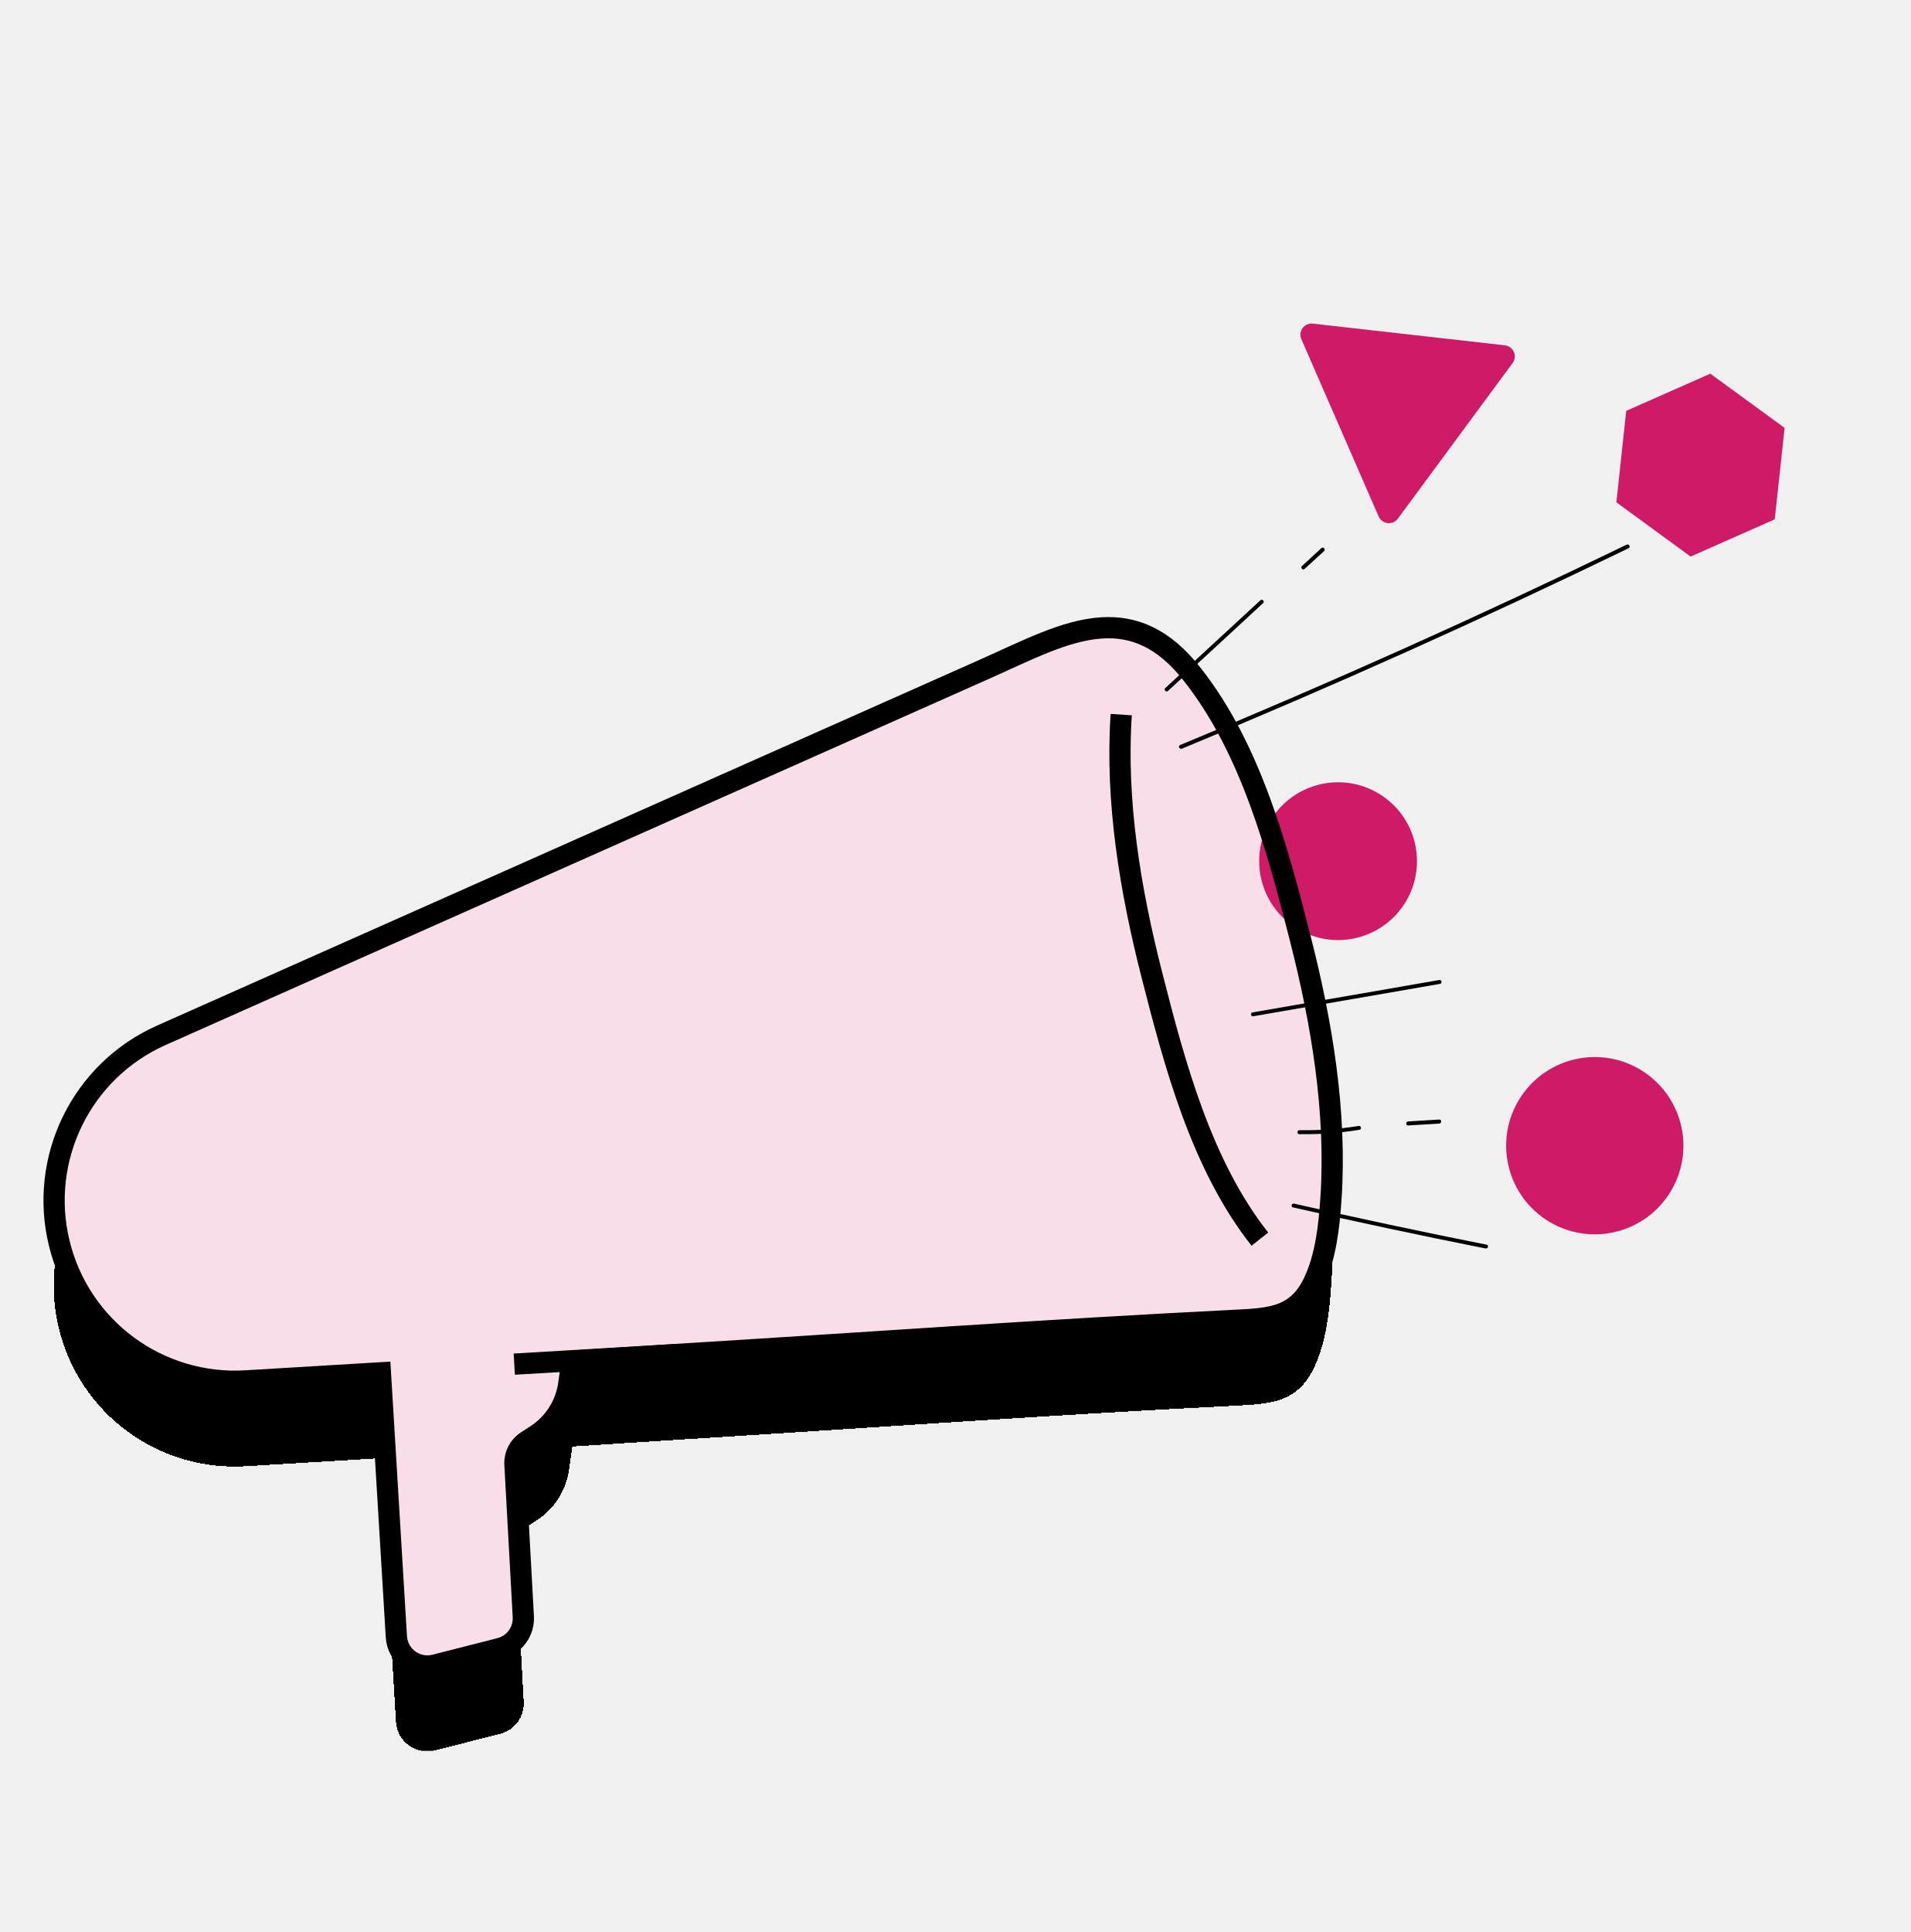
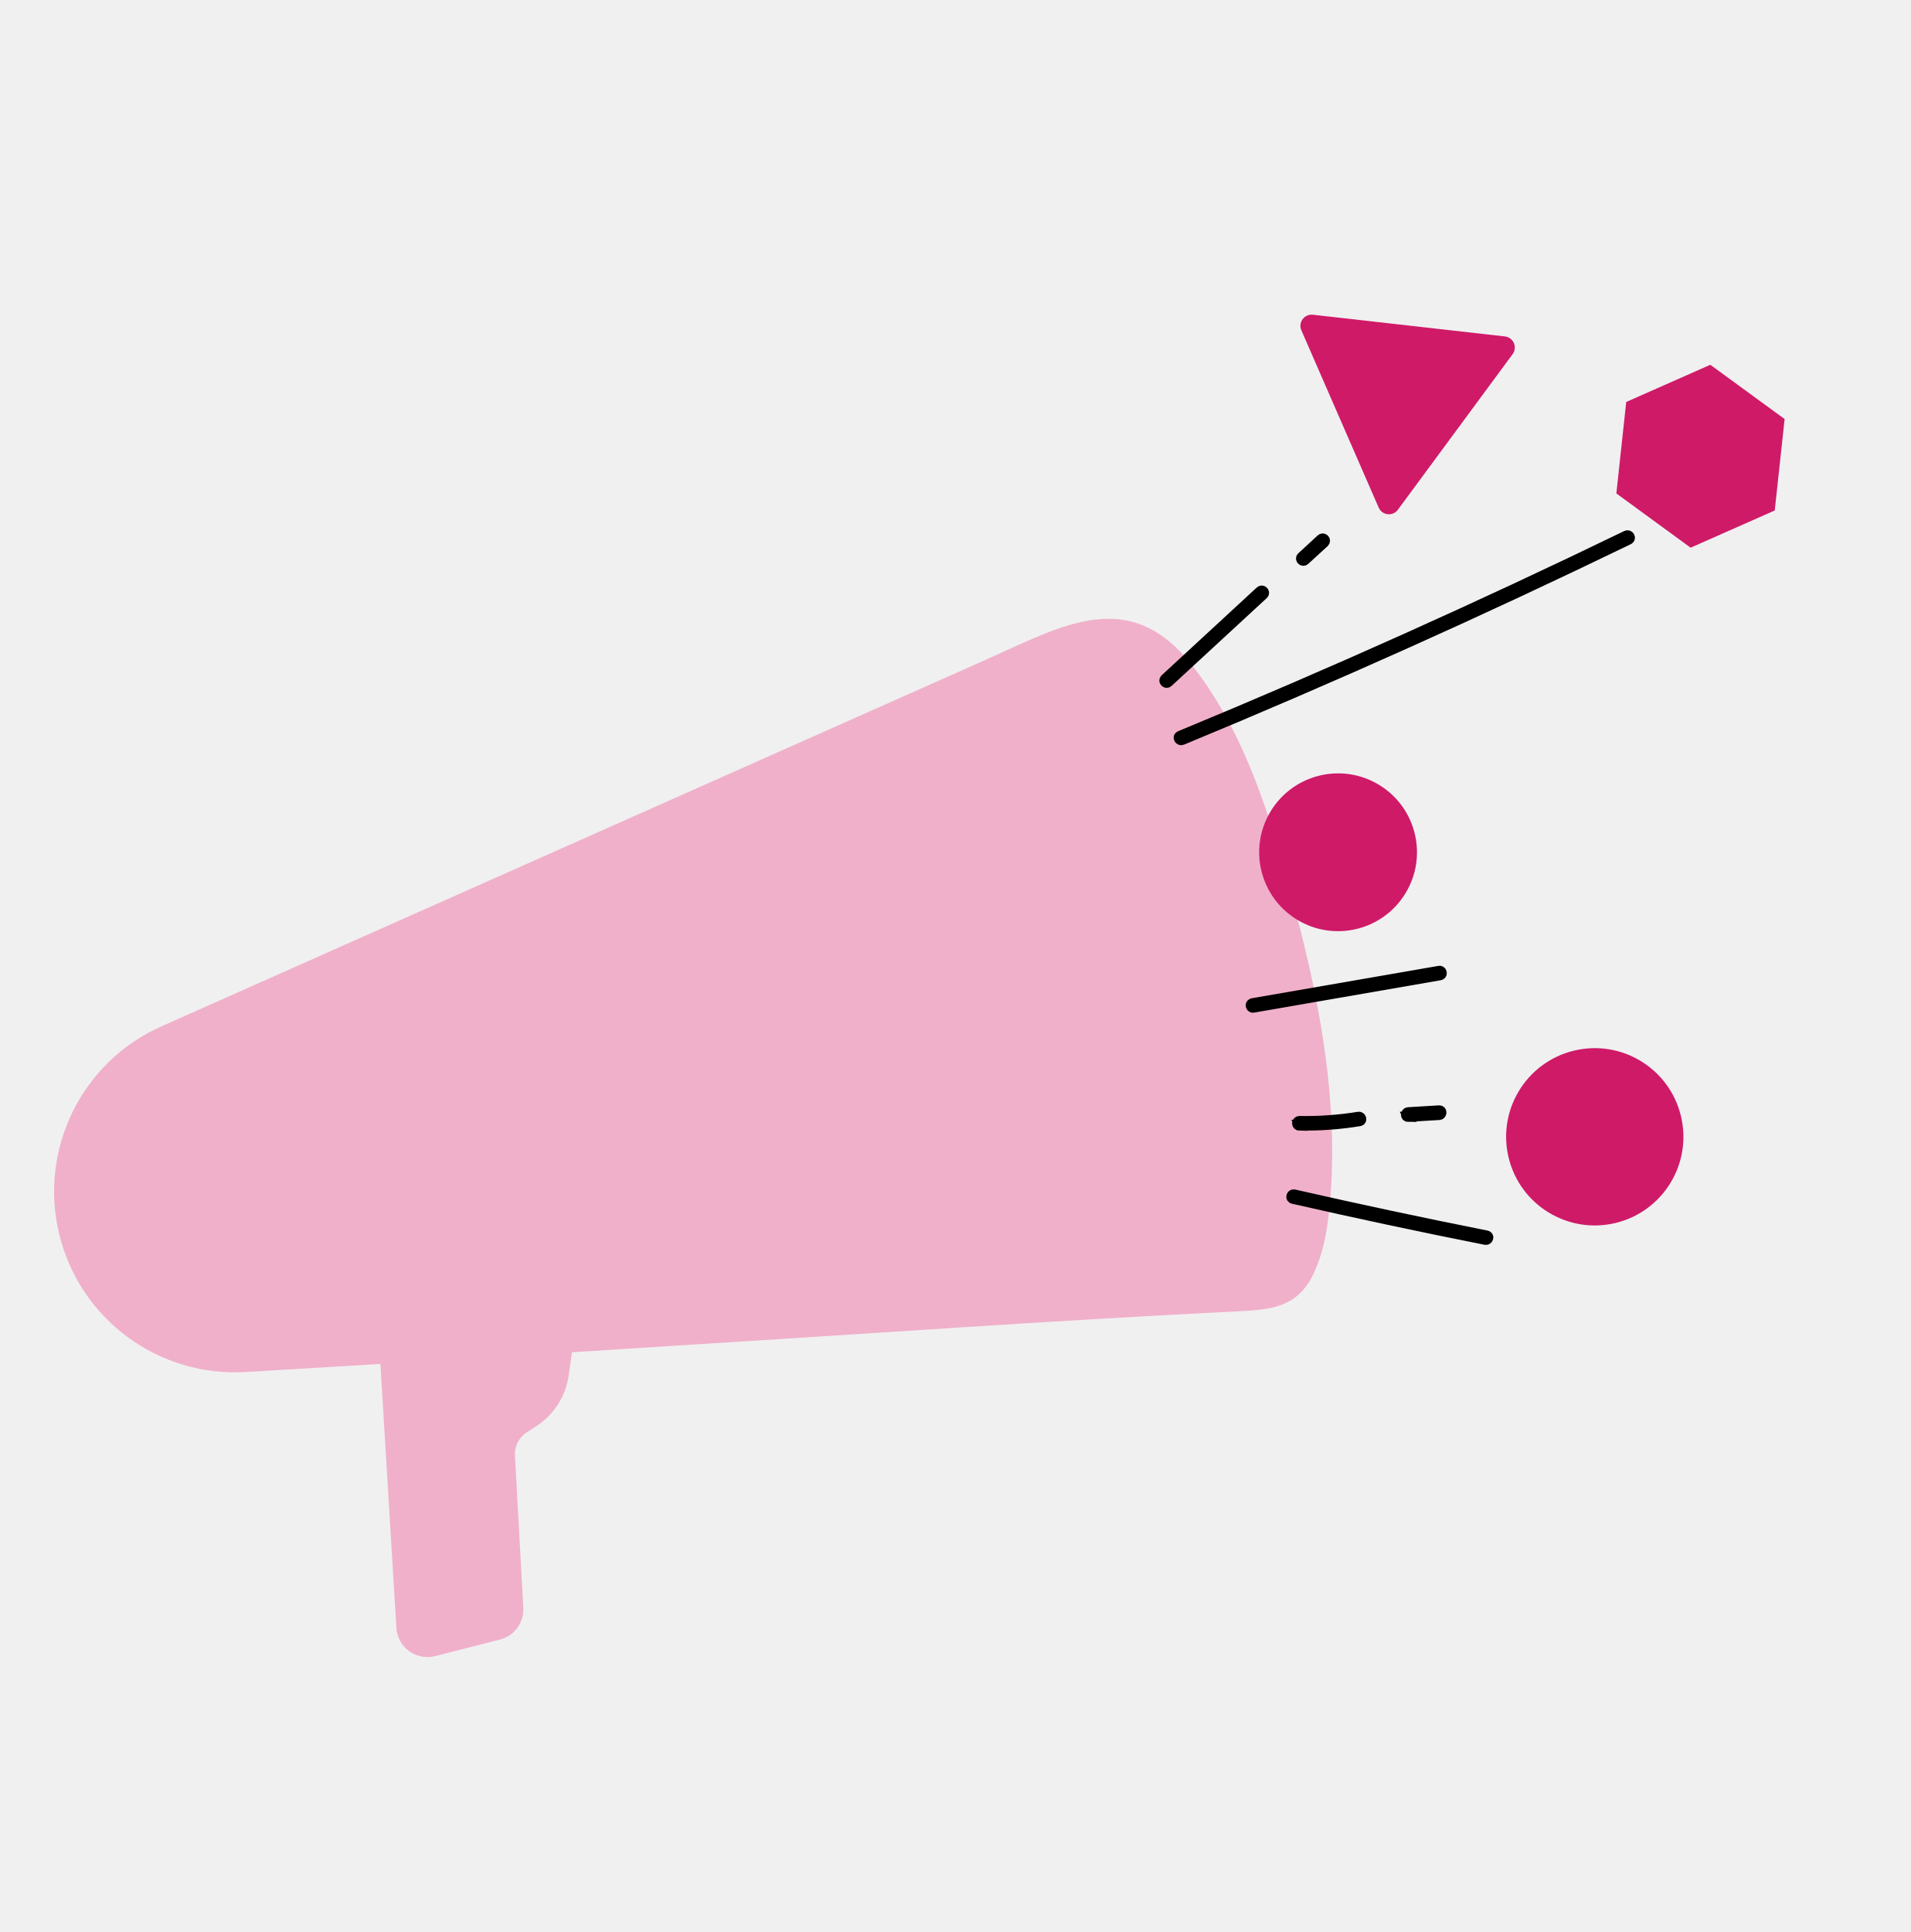
<svg xmlns="http://www.w3.org/2000/svg" width="90" height="91" viewBox="0 0 90 91" fill="none">
-   <g clip-path="url(#clip0_743_31646)">
-     <g filter="url(#filter0_d_743_31646)">
-       <path d="M56.165 31.772C54.789 30.008 53.367 29.482 51.888 29.575C50.174 29.685 48.372 30.632 46.425 31.499L17.872 44.195L7.612 48.758C3.844 50.429 1.814 54.56 2.792 58.564C3.771 62.569 7.478 65.297 11.592 65.042L17.919 64.662L18.671 77.097C18.698 77.532 18.918 77.932 19.269 78.189C19.621 78.445 20.069 78.532 20.491 78.424L23.552 77.644C24.228 77.472 24.688 76.847 24.651 76.15L24.256 68.97C24.233 68.534 24.446 68.119 24.814 67.884L25.247 67.604C26.088 67.063 26.651 66.183 26.791 65.194L26.942 64.114L31.909 63.795C40.674 63.259 49.438 62.625 58.208 62.189C59.881 62.106 61.107 62.026 61.88 60.403C62.451 59.201 62.605 57.776 62.694 56.465C62.968 52.38 62.264 48.191 61.26 44.244C60.178 40.003 58.925 35.268 56.165 31.772Z" fill="#F9DDE9" />
-     </g>
-     <path d="M59.86 38.622C60.932 36.872 63.22 36.321 64.97 37.393C66.721 38.465 67.271 40.752 66.2 42.503C65.128 44.253 62.84 44.804 61.09 43.732C59.339 42.66 58.789 40.373 59.86 38.622Z" fill="#CF1A68" />
-     <path fill-rule="evenodd" clip-rule="evenodd" d="M56.165 31.772C54.789 30.008 53.367 29.482 51.888 29.575C50.174 29.685 48.372 30.632 46.425 31.499L17.872 44.195L7.612 48.758C3.844 50.429 1.814 54.56 2.792 58.564C3.771 62.569 7.478 65.297 11.592 65.042L17.919 64.662L18.671 77.097C18.698 77.532 18.918 77.932 19.269 78.189C19.621 78.445 20.069 78.532 20.491 78.425L23.552 77.644C24.228 77.472 24.688 76.847 24.651 76.15L24.256 68.97C24.233 68.534 24.446 68.119 24.814 67.884L25.247 67.604C26.088 67.063 26.651 66.183 26.791 65.194L26.942 64.114L31.909 63.795C40.674 63.259 49.438 62.625 58.208 62.189C59.881 62.106 61.107 62.026 61.88 60.403C62.451 59.201 62.605 57.776 62.694 56.465C62.968 52.38 62.264 48.191 61.26 44.244C60.178 40.003 58.925 35.268 56.165 31.772V31.772Z" stroke="black" />
-     <path d="M24.225 64.253C25.88 64.152 30.257 63.899 31.91 63.798" stroke="black" />
-     <path d="M52.815 33.66C52.541 37.746 53.244 41.935 54.249 45.882C55.332 50.129 56.585 54.865 59.346 58.365" stroke="black" />
-     <path d="M76.625 25.654C69.707 29.007 62.693 32.154 55.583 35.095C55.474 35.14 55.562 35.303 55.675 35.263C62.779 32.324 69.793 29.177 76.716 25.822C76.824 25.769 76.734 25.608 76.625 25.654Z" fill="black" />
-     <path d="M55.019 32.542L59.5 28.406C59.589 28.326 59.46 28.193 59.373 28.273L54.89 32.41C54.802 32.49 54.93 32.624 55.019 32.542Z" fill="black" />
-     <path d="M61.455 26.795L62.371 25.956C62.408 25.92 62.409 25.861 62.373 25.824C62.337 25.787 62.278 25.785 62.241 25.821L61.328 26.662C61.239 26.742 61.368 26.875 61.455 26.795Z" fill="black" />
-     <path d="M59.039 47.867L67.835 46.341C67.95 46.313 67.907 46.133 67.791 46.161L58.996 47.687C58.879 47.715 58.924 47.894 59.039 47.867Z" fill="black" />
-     <path d="M60.905 56.87C63.919 57.557 66.942 58.202 69.975 58.804C70.091 58.828 70.146 58.651 70.029 58.627C66.997 58.025 63.973 57.381 60.958 56.693C60.843 56.666 60.789 56.844 60.905 56.87Z" fill="black" />
-     <path d="M61.206 53.42C62.155 53.436 63.104 53.367 64.04 53.214C64.158 53.195 64.115 53.015 63.997 53.034C63.077 53.183 62.145 53.25 61.212 53.233C61.159 53.232 61.115 53.273 61.114 53.327C61.112 53.379 61.154 53.423 61.207 53.425L61.206 53.42Z" fill="black" />
-     <path d="M66.329 53.011L67.793 52.923C67.911 52.916 67.918 52.731 67.798 52.732L66.334 52.821C66.216 52.828 66.209 53.013 66.329 53.013L66.329 53.011Z" fill="black" />
-     <circle cx="75.122" cy="53.964" r="4.175" transform="rotate(-13.5258 75.122 53.9637)" fill="#CF1A68" />
-     <path d="M70.894 16.266L61.842 15.243C61.656 15.222 61.472 15.301 61.36 15.452C61.248 15.603 61.225 15.803 61.3 15.975L64.941 24.326C65.016 24.499 65.178 24.618 65.365 24.639C65.552 24.66 65.736 24.58 65.847 24.428L71.25 17.102C71.362 16.952 71.385 16.754 71.312 16.582C71.239 16.41 71.08 16.289 70.894 16.266Z" fill="#CF1A68" />
-     <path d="M76.139 23.66L79.636 26.215L83.599 24.462L84.064 20.156L80.565 17.601L76.603 19.352L76.139 23.66Z" fill="#CF1A68" />
+   <g clip-path="url(#clip0_2608_2867)">
+     <path d="M56.165 31.353C54.789 29.589 53.367 29.063 51.887 29.156C50.173 29.266 48.372 30.213 46.425 31.08L17.872 43.776L7.612 48.339C3.844 50.01 1.814 54.141 2.792 58.145C3.771 62.15 7.478 64.878 11.592 64.623L17.919 64.243L18.671 76.678C18.698 77.113 18.917 77.513 19.269 77.77C19.621 78.026 20.069 78.113 20.491 78.006L23.552 77.226C24.227 77.053 24.688 76.428 24.651 75.731L24.256 68.551C24.233 68.115 24.446 67.7 24.814 67.465L25.247 67.185C26.088 66.644 26.651 65.764 26.79 64.775L26.942 63.695L31.909 63.376C40.674 62.84 49.438 62.206 58.208 61.77C59.88 61.687 61.106 61.607 61.879 59.984C62.451 58.782 62.605 57.357 62.693 56.047C62.967 51.961 62.264 47.772 61.26 43.825C60.178 39.584 58.925 34.849 56.165 31.353Z" fill="#F0B0CA" />
+     <path d="M59.86 38.203C60.932 36.453 63.22 35.902 64.97 36.974C66.721 38.046 67.271 40.334 66.199 42.084C65.128 43.834 62.84 44.385 61.09 43.313C59.339 42.242 58.789 39.954 59.86 38.203Z" fill="#CF1A68" />
+     <path d="M76.624 25.235C69.707 28.588 62.693 31.735 55.583 34.676C55.474 34.721 55.562 34.884 55.674 34.844C62.779 31.905 69.793 28.758 76.716 25.403C76.824 25.351 76.734 25.189 76.624 25.235Z" fill="black" stroke="black" stroke-width="0.5" />
+     <path d="M55.018 32.123L59.499 27.988C59.589 27.907 59.46 27.774 59.372 27.854L54.889 31.991C54.802 32.071 54.93 32.206 55.018 32.123Z" fill="black" stroke="black" stroke-width="0.5" />
+     <path d="M61.455 26.376L62.371 25.537C62.408 25.501 62.409 25.442 62.373 25.405C62.337 25.368 62.278 25.366 62.241 25.402L61.328 26.243C61.238 26.323 61.367 26.456 61.455 26.376Z" fill="black" stroke="black" stroke-width="0.5" />
+     <path d="M59.039 47.448L67.834 45.922C67.95 45.894 67.906 45.714 67.791 45.742L58.996 47.268C58.879 47.296 58.924 47.475 59.039 47.448Z" fill="black" stroke="black" stroke-width="0.5" />
+     <path d="M60.905 56.451C63.919 57.138 66.942 57.783 69.975 58.385C70.091 58.409 70.146 58.232 70.029 58.209C66.997 57.606 63.973 56.962 60.958 56.274C60.843 56.247 60.789 56.425 60.905 56.451Z" fill="black" stroke="black" stroke-width="0.5" />
+     <path d="M61.205 53.001C62.154 53.017 63.103 52.948 64.04 52.795C64.158 52.776 64.114 52.596 63.997 52.615C63.077 52.764 62.144 52.831 61.212 52.814C61.159 52.813 61.115 52.855 61.113 52.907C61.112 52.96 61.154 53.005 61.207 53.006L61.205 53.001Z" fill="black" stroke="black" stroke-width="0.5" />
+     <path d="M66.328 52.592L67.792 52.504C67.91 52.497 67.918 52.312 67.798 52.313L66.334 52.402C66.216 52.41 66.209 52.594 66.329 52.594L66.328 52.592Z" fill="black" stroke="black" stroke-width="0.5" />
+     <circle cx="75.121" cy="53.545" r="4.175" transform="rotate(-13.5258 75.1214 53.5448)" fill="#CF1A68" />
+     <path d="M70.894 15.847L61.842 14.824C61.655 14.803 61.472 14.883 61.36 15.034C61.248 15.184 61.225 15.384 61.3 15.556L64.941 23.907C65.016 24.08 65.177 24.199 65.365 24.22C65.552 24.241 65.736 24.161 65.847 24.009L71.25 16.683C71.362 16.533 71.385 16.335 71.312 16.163C71.239 15.991 71.08 15.87 70.894 15.847Z" fill="#CF1A68" />
+     <path d="M76.138 23.241L79.636 25.797L83.599 24.044L84.064 19.737L80.564 17.182L76.603 18.933L76.138 23.241Z" fill="#CF1A68" />
  </g>
  <defs>
-     <filter id="filter0_d_743_31646" x="2.548" y="29.565" width="60.205" height="52.905" filterUnits="userSpaceOnUse" color-interpolation-filters="sRGB">
-       <feFlood flood-opacity="0" result="BackgroundImageFix" />
-       <feColorMatrix in="SourceAlpha" type="matrix" values="0 0 0 0 0 0 0 0 0 0 0 0 0 0 0 0 0 0 127 0" result="hardAlpha" />
-       <feOffset dy="4" />
-       <feComposite in2="hardAlpha" operator="out" />
-       <feColorMatrix type="matrix" values="0 0 0 0 0 0 0 0 0 0 0 0 0 0 0 0 0 0 1 0" />
-       <feBlend mode="normal" in2="BackgroundImageFix" result="effect1_dropShadow_743_31646" />
-       <feBlend mode="normal" in="SourceGraphic" in2="effect1_dropShadow_743_31646" result="shape" />
-     </filter>
-     <clipPath id="clip0_743_31646">
-       <rect width="90" height="90" fill="white" transform="translate(0 0.5)" />
+     <clipPath id="clip0_2608_2867">
+       <rect width="90" height="90" fill="white" transform="translate(0 0.0810547)" />
    </clipPath>
  </defs>
</svg>
